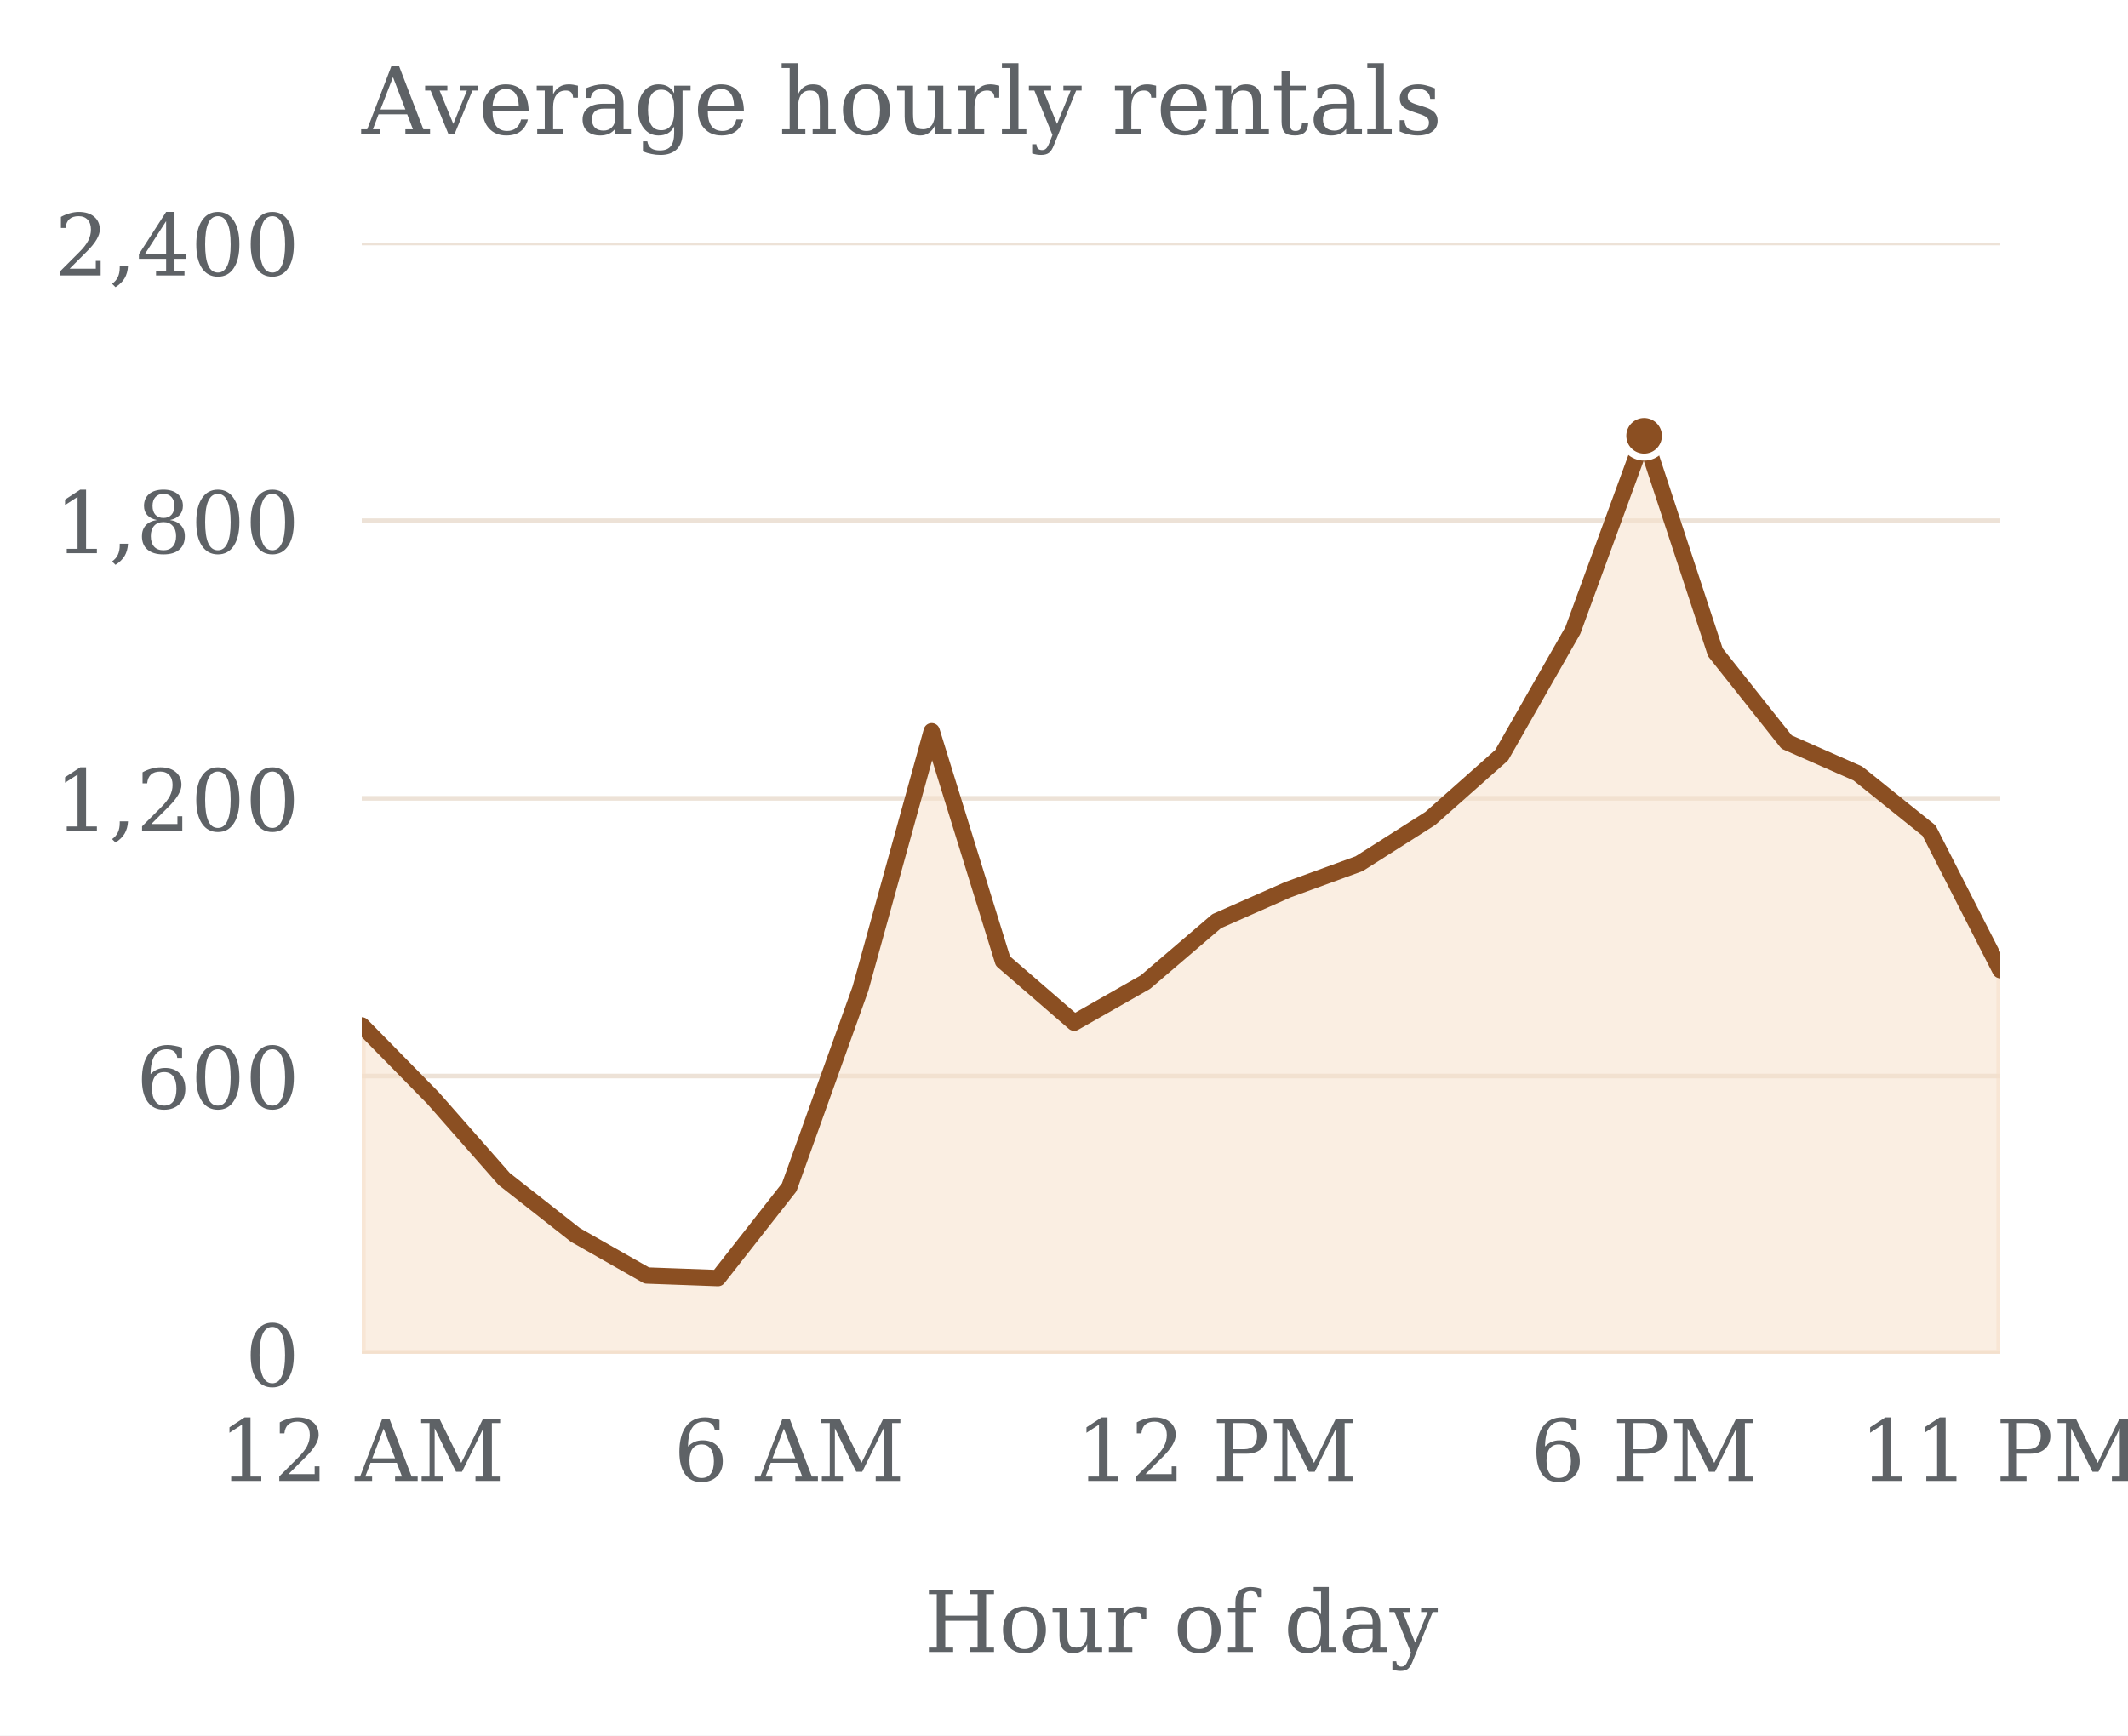
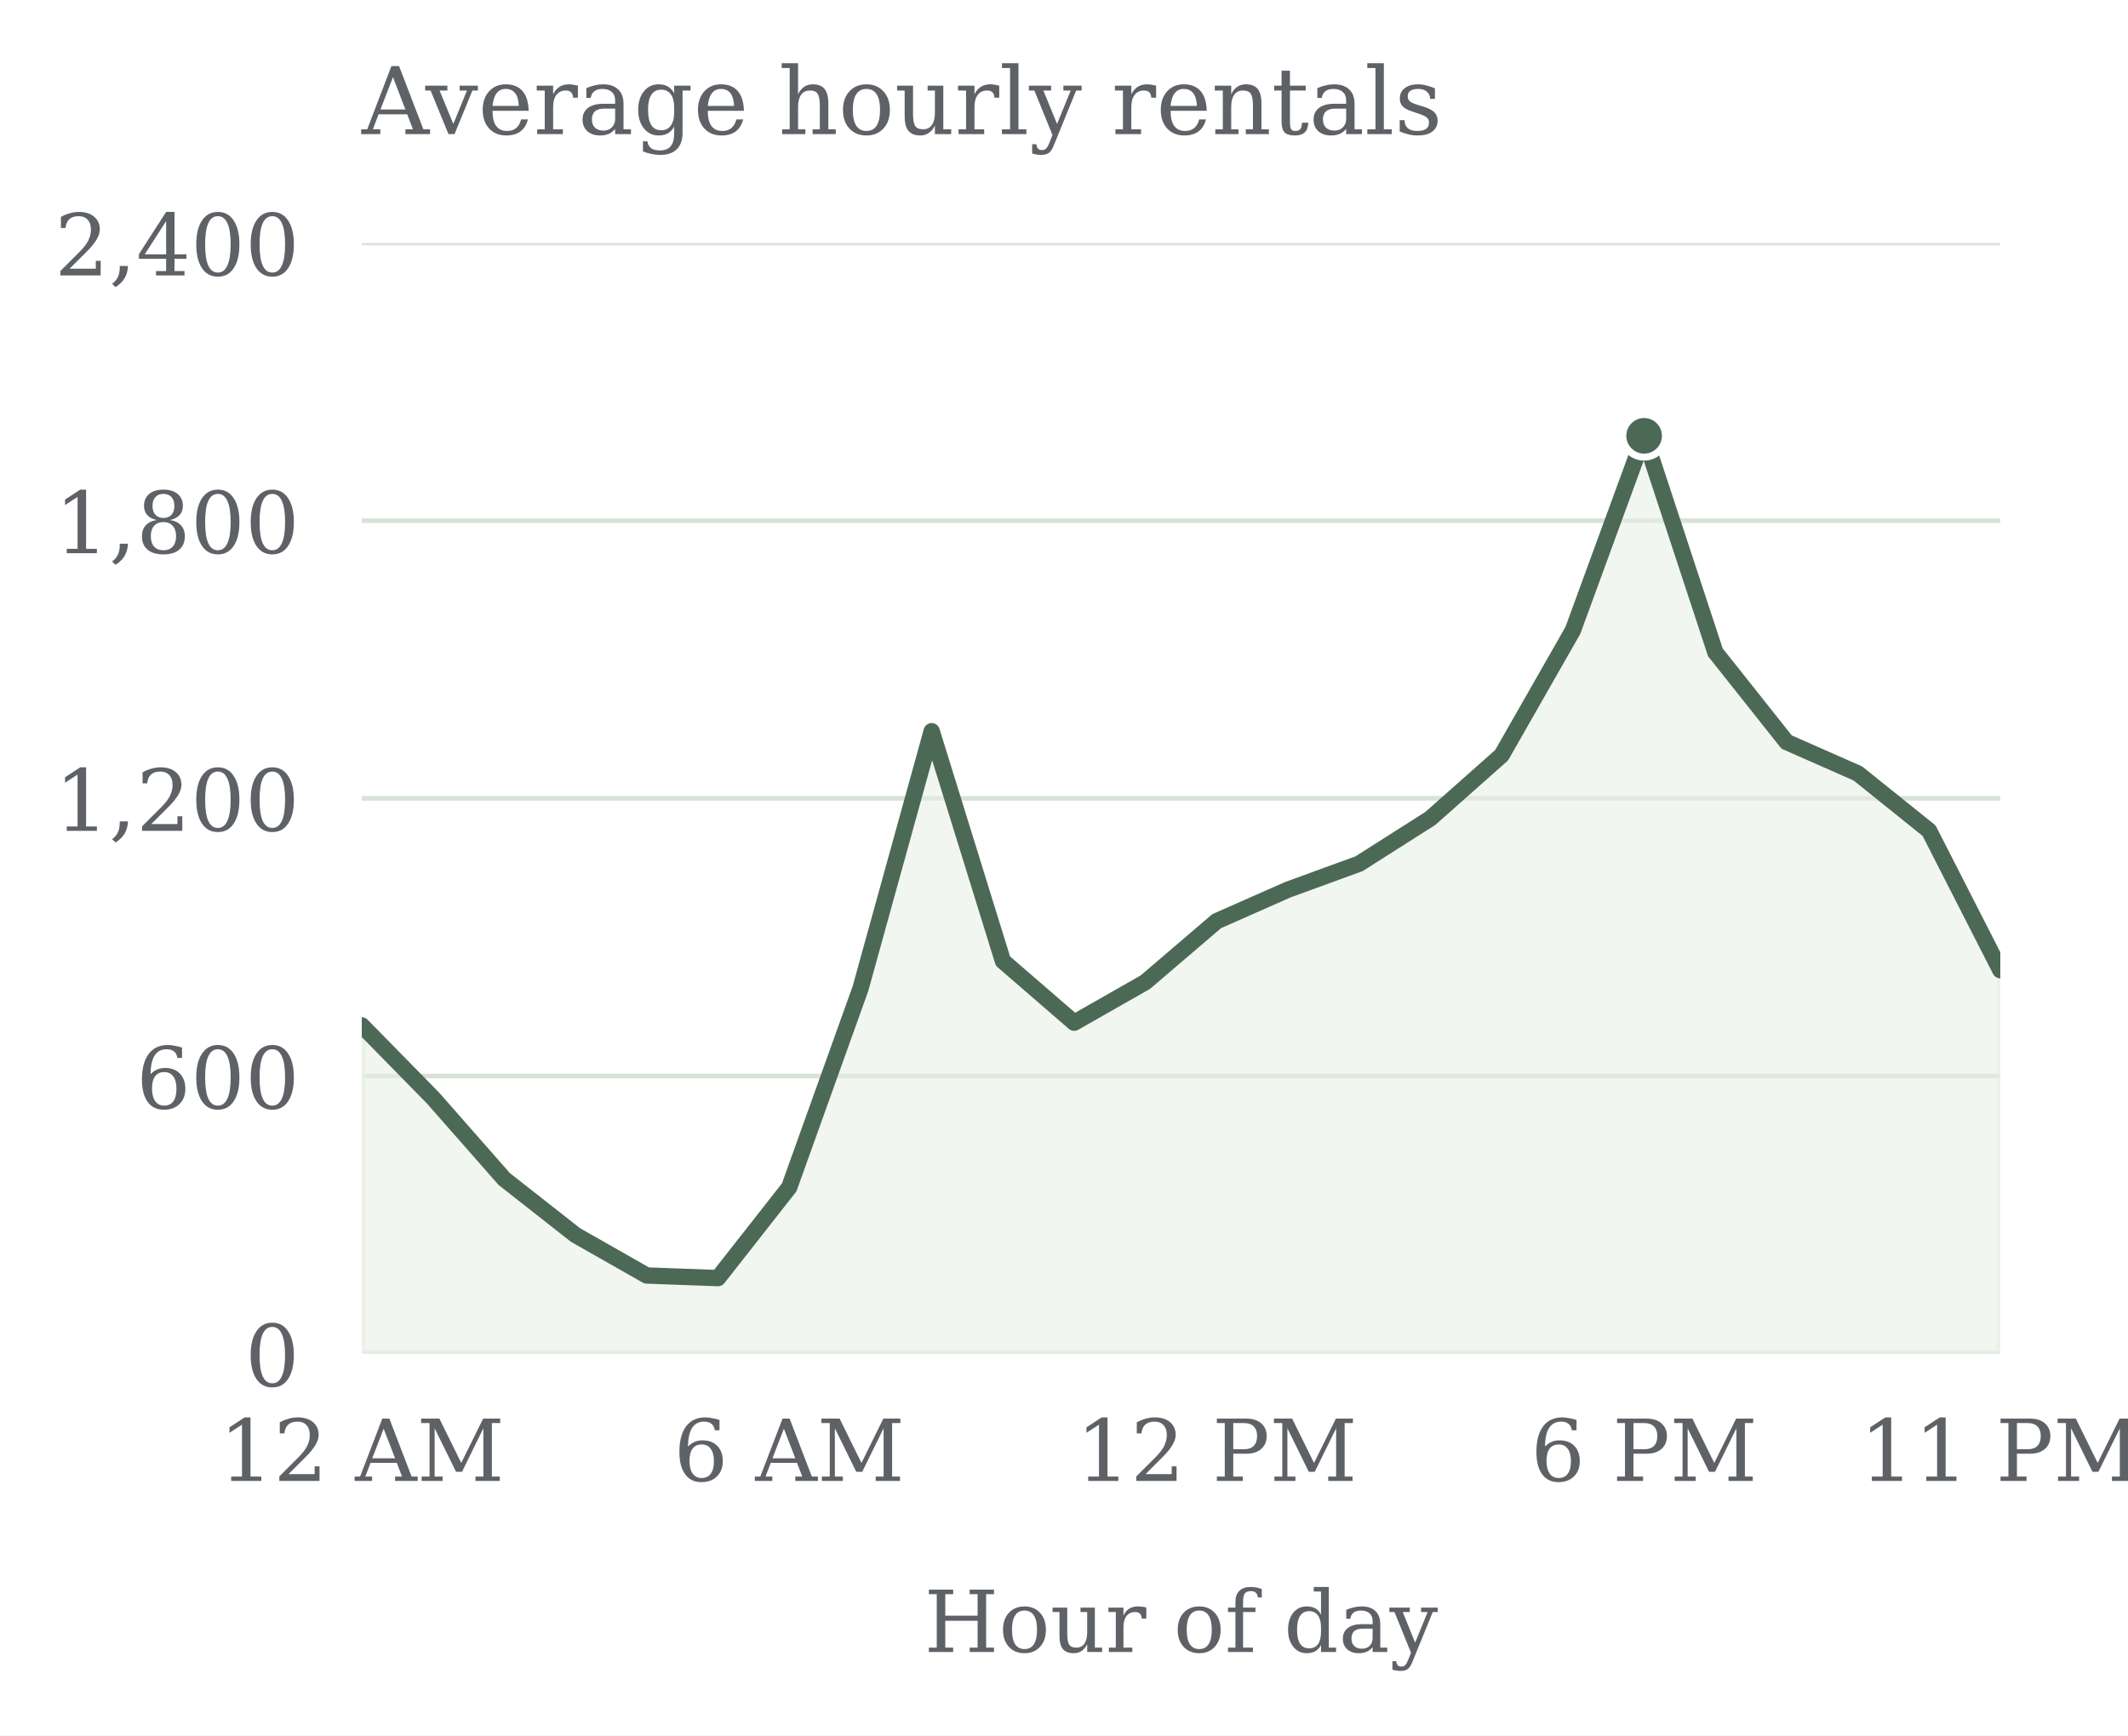
<svg xmlns="http://www.w3.org/2000/svg" xmlns:xlink="http://www.w3.org/1999/xlink" width="273.6pt" height="223.2pt" viewBox="0 0 273.6 223.2" version="1.1">
  <defs>
    <style type="text/css">*{stroke-linejoin: round; stroke-linecap: butt}</style>
  </defs>
  <g id="figure_1">
    <g id="patch_1">
      <path d="M 0 223.2  L 273.6 223.2  L 273.6 0  L 0 0  z " style="fill: #ffffff" />
    </g>
    <g id="axes_1">
      <g id="patch_2">
        <path d="M 46.512 174.096  L 257.184 174.096  L 257.184 31.248  L 46.512 31.248  z " style="fill: #ffffff" />
      </g>
      <g id="matplotlib.axis_1">
        <g id="xtick_1">
          <g id="line2d_1" />
          <g id="text_1">
            <text style="font-size: 11px; font-family: 'DejaVu Serif'; text-anchor: middle; fill: #5e6266" x="46.512" y="190.453" transform="rotate(-0 46.512 190.4534)">12 AM</text>
          </g>
        </g>
        <g id="xtick_2">
          <g id="line2d_2" />
          <g id="text_2">
            <text style="font-size: 11px; font-family: 'DejaVu Serif'; text-anchor: middle; fill: #5e6266" x="101.47" y="190.453" transform="rotate(-0 101.4699 190.4534)">6 AM</text>
          </g>
        </g>
        <g id="xtick_3">
          <g id="line2d_3" />
          <g id="text_3">
            <text style="font-size: 11px; font-family: 'DejaVu Serif'; text-anchor: middle; fill: #5e6266" x="156.428" y="190.453" transform="rotate(-0 156.4278 190.4534)">12 PM</text>
          </g>
        </g>
        <g id="xtick_4">
          <g id="line2d_4" />
          <g id="text_4">
            <text style="font-size: 11px; font-family: 'DejaVu Serif'; text-anchor: middle; fill: #5e6266" x="211.386" y="190.453" transform="rotate(-0 211.3857 190.4534)">6 PM</text>
          </g>
        </g>
        <g id="xtick_5">
          <g id="line2d_5" />
          <g id="text_5">
            <text style="font-size: 11px; font-family: 'DejaVu Serif'; text-anchor: middle; fill: #5e6266" x="257.184" y="190.453" transform="rotate(-0 257.184 190.4534)">11 PM</text>
          </g>
        </g>
        <g id="text_6">
          <text style="font-size: 11px; font-family: 'DejaVu Serif'; text-anchor: middle; fill: #5e6266" x="151.848" y="212.454" transform="rotate(-0 151.848 212.4543)">Hour of day</text>
        </g>
      </g>
      <g id="matplotlib.axis_2">
        <g id="ytick_1">
          <g id="line2d_6">
-             <path d="M 46.512 174.096  L 257.184 174.096  " clip-path="url(#p5a25159411)" style="fill: none; stroke: #ede2d7; stroke-width: 0.6; stroke-linecap: square" />
+             <path d="M 46.512 174.096  L 257.184 174.096  " clip-path="url(#p5a25159411)" style="fill: none; stroke: #d9e2d8; stroke-width: 0.6; stroke-linecap: square" />
          </g>
          <g id="line2d_7" />
          <g id="text_7">
            <text style="font-size: 11px; font-family: 'DejaVu Serif'; text-anchor: end; fill: #5e6266" x="38.512" y="178.275" transform="rotate(-0 38.512 178.2747)">0</text>
          </g>
        </g>
        <g id="ytick_2">
          <g id="line2d_8">
-             <path d="M 46.512 138.384  L 257.184 138.384  " clip-path="url(#p5a25159411)" style="fill: none; stroke: #ede2d7; stroke-width: 0.6; stroke-linecap: square" />
+             <path d="M 46.512 138.384  L 257.184 138.384  " clip-path="url(#p5a25159411)" style="fill: none; stroke: #d9e2d8; stroke-width: 0.6; stroke-linecap: square" />
          </g>
          <g id="line2d_9" />
          <g id="text_8">
            <text style="font-size: 11px; font-family: 'DejaVu Serif'; text-anchor: end; fill: #5e6266" x="38.512" y="142.563" transform="rotate(-0 38.512 142.5627)">600</text>
          </g>
        </g>
        <g id="ytick_3">
          <g id="line2d_10">
-             <path d="M 46.512 102.672  L 257.184 102.672  " clip-path="url(#p5a25159411)" style="fill: none; stroke: #ede2d7; stroke-width: 0.6; stroke-linecap: square" />
+             <path d="M 46.512 102.672  L 257.184 102.672  " clip-path="url(#p5a25159411)" style="fill: none; stroke: #d9e2d8; stroke-width: 0.6; stroke-linecap: square" />
          </g>
          <g id="line2d_11" />
          <g id="text_9">
            <text style="font-size: 11px; font-family: 'DejaVu Serif'; text-anchor: end; fill: #5e6266" x="38.512" y="106.851" transform="rotate(-0 38.512 106.8507)">1,200</text>
          </g>
        </g>
        <g id="ytick_4">
          <g id="line2d_12">
-             <path d="M 46.512 66.96  L 257.184 66.96  " clip-path="url(#p5a25159411)" style="fill: none; stroke: #ede2d7; stroke-width: 0.6; stroke-linecap: square" />
+             <path d="M 46.512 66.96  L 257.184 66.96  " clip-path="url(#p5a25159411)" style="fill: none; stroke: #d9e2d8; stroke-width: 0.6; stroke-linecap: square" />
          </g>
          <g id="line2d_13" />
          <g id="text_10">
            <text style="font-size: 11px; font-family: 'DejaVu Serif'; text-anchor: end; fill: #5e6266" x="38.512" y="71.139" transform="rotate(-0 38.512 71.13871)">1,800</text>
          </g>
        </g>
        <g id="ytick_5">
          <g id="line2d_14">
-             <path d="M 46.512 31.248  L 257.184 31.248  " clip-path="url(#p5a25159411)" style="fill: none; stroke: #ede2d7; stroke-width: 0.6; stroke-linecap: square" />
+             <path d="M 46.512 31.248  L 257.184 31.248  " clip-path="url(#p5a25159411)" style="fill: none; stroke: #d9e2d8; stroke-width: 0.6; stroke-linecap: square" />
          </g>
          <g id="line2d_15" />
          <g id="text_11">
            <text style="font-size: 11px; font-family: 'DejaVu Serif'; text-anchor: end; fill: #5e6266" x="38.512" y="35.427" transform="rotate(-0 38.512 35.42671)">2,400</text>
          </g>
        </g>
      </g>
      <g id="FillBetweenPolyCollection_1">
        <defs>
-           <path id="m0e3902f726" d="M 46.512 -49.104  L 46.512 -91.33  L 55.672 -81.989  L 64.831 -71.571  L 73.991 -64.374  L 83.151 -59.164  L 92.31 -58.83  L 101.47 -70.501  L 110.63 -96.058  L 119.789 -129.161  L 128.949 -99.603  L 138.109 -91.677  L 147.268 -96.896  L 156.428 -104.734  L 165.587 -108.783  L 174.747 -112.125  L 183.907 -117.951  L 193.066 -126.076  L 202.226 -142.126  L 211.386 -167.152  L 220.545 -139.311  L 229.705 -127.772  L 238.865 -123.731  L 248.024 -116.374  L 257.184 -98.43  L 257.184 -49.104  L 257.184 -49.104  L 248.024 -49.104  L 238.865 -49.104  L 229.705 -49.104  L 220.545 -49.104  L 211.386 -49.104  L 202.226 -49.104  L 193.066 -49.104  L 183.907 -49.104  L 174.747 -49.104  L 165.587 -49.104  L 156.428 -49.104  L 147.268 -49.104  L 138.109 -49.104  L 128.949 -49.104  L 119.789 -49.104  L 110.63 -49.104  L 101.47 -49.104  L 92.31 -49.104  L 83.151 -49.104  L 73.991 -49.104  L 64.831 -49.104  L 55.672 -49.104  L 46.512 -49.104  z " style="stroke: #f6dfca; stroke-opacity: 0.55" />
+           <path id="m0e3902f726" d="M 46.512 -49.104  L 46.512 -91.33  L 55.672 -81.989  L 64.831 -71.571  L 73.991 -64.374  L 83.151 -59.164  L 92.31 -58.83  L 101.47 -70.501  L 110.63 -96.058  L 119.789 -129.161  L 128.949 -99.603  L 138.109 -91.677  L 147.268 -96.896  L 156.428 -104.734  L 165.587 -108.783  L 174.747 -112.125  L 183.907 -117.951  L 193.066 -126.076  L 202.226 -142.126  L 211.386 -167.152  L 220.545 -139.311  L 229.705 -127.772  L 238.865 -123.731  L 248.024 -116.374  L 257.184 -98.43  L 257.184 -49.104  L 257.184 -49.104  L 248.024 -49.104  L 238.865 -49.104  L 229.705 -49.104  L 220.545 -49.104  L 211.386 -49.104  L 202.226 -49.104  L 193.066 -49.104  L 183.907 -49.104  L 174.747 -49.104  L 165.587 -49.104  L 156.428 -49.104  L 147.268 -49.104  L 138.109 -49.104  L 128.949 -49.104  L 119.789 -49.104  L 110.63 -49.104  L 101.47 -49.104  L 92.31 -49.104  L 83.151 -49.104  L 73.991 -49.104  L 64.831 -49.104  L 55.672 -49.104  L 46.512 -49.104  z " style="stroke: #e7eee4; stroke-opacity: 0.55" />
        </defs>
        <g clip-path="url(#p5a25159411)">
-           <use xlink:href="#m0e3902f726" x="0" y="223.2" style="fill: #f6dfca; fill-opacity: 0.55; stroke: #f6dfca; stroke-opacity: 0.55" />
+           <use xlink:href="#m0e3902f726" x="0" y="223.2" style="fill: #e7eee4; fill-opacity: 0.55; stroke: #e7eee4; stroke-opacity: 0.55" />
        </g>
      </g>
      <g id="line2d_16">
-         <path d="M 46.512 131.87  L 55.672 141.211  L 64.831 151.629  L 73.991 158.826  L 83.151 164.036  L 92.31 164.37  L 101.47 152.699  L 110.63 127.142  L 119.789 94.039  L 128.949 123.597  L 138.109 131.523  L 147.268 126.304  L 156.428 118.466  L 165.587 114.417  L 174.747 111.075  L 183.907 105.249  L 193.066 97.124  L 202.226 81.074  L 211.386 56.048  L 220.545 83.889  L 229.705 95.428  L 238.865 99.469  L 248.024 106.826  L 257.184 124.77  " clip-path="url(#p5a25159411)" style="fill: none; stroke: #8b4f22; stroke-width: 2.1; stroke-linecap: round" />
+         <path d="M 46.512 131.87  L 55.672 141.211  L 64.831 151.629  L 73.991 158.826  L 83.151 164.036  L 92.31 164.37  L 101.47 152.699  L 110.63 127.142  L 119.789 94.039  L 128.949 123.597  L 138.109 131.523  L 147.268 126.304  L 156.428 118.466  L 165.587 114.417  L 174.747 111.075  L 183.907 105.249  L 193.066 97.124  L 202.226 81.074  L 211.386 56.048  L 220.545 83.889  L 229.705 95.428  L 238.865 99.469  L 248.024 106.826  L 257.184 124.77  " clip-path="url(#p5a25159411)" style="fill: none; stroke: #4c6956; stroke-width: 2.1; stroke-linecap: round" />
      </g>
      <g id="text_12">
        <text style="font-size: 12px; font-family: 'DejaVu Serif'; text-anchor: start; fill: #5e6266" x="46.512" y="17.248" transform="rotate(-0 46.512 17.248)">Average hourly rentals</text>
      </g>
      <g id="PathCollection_1">
        <defs>
          <path id="m5d119c5a4a" d="M 0 2.739  C 0.726 2.739 1.423 2.45 1.936 1.936  C 2.45 1.423 2.739 0.726 2.739 0  C 2.739 -0.726 2.45 -1.423 1.936 -1.936  C 1.423 -2.45 0.726 -2.739 0 -2.739  C -0.726 -2.739 -1.423 -2.45 -1.936 -1.936  C -2.45 -1.423 -2.739 -0.726 -2.739 0  C -2.739 0.726 -2.45 1.423 -1.936 1.936  C -1.423 2.45 -0.726 2.739 0 2.739  z " style="stroke: #ffffff; stroke-width: 0.9" />
        </defs>
        <g clip-path="url(#p5a25159411)">
-           <use xlink:href="#m5d119c5a4a" x="211.386" y="56.048" style="fill: #8b4f22; stroke: #ffffff; stroke-width: 0.9" />
+           <use xlink:href="#m5d119c5a4a" x="211.386" y="56.048" style="fill: #4c6956; stroke: #ffffff; stroke-width: 0.9" />
        </g>
      </g>
    </g>
  </g>
  <defs>
    <clipPath id="p5a25159411">
      <rect x="46.512" y="31.248" width="210.672" height="142.848" />
    </clipPath>
  </defs>
</svg>
